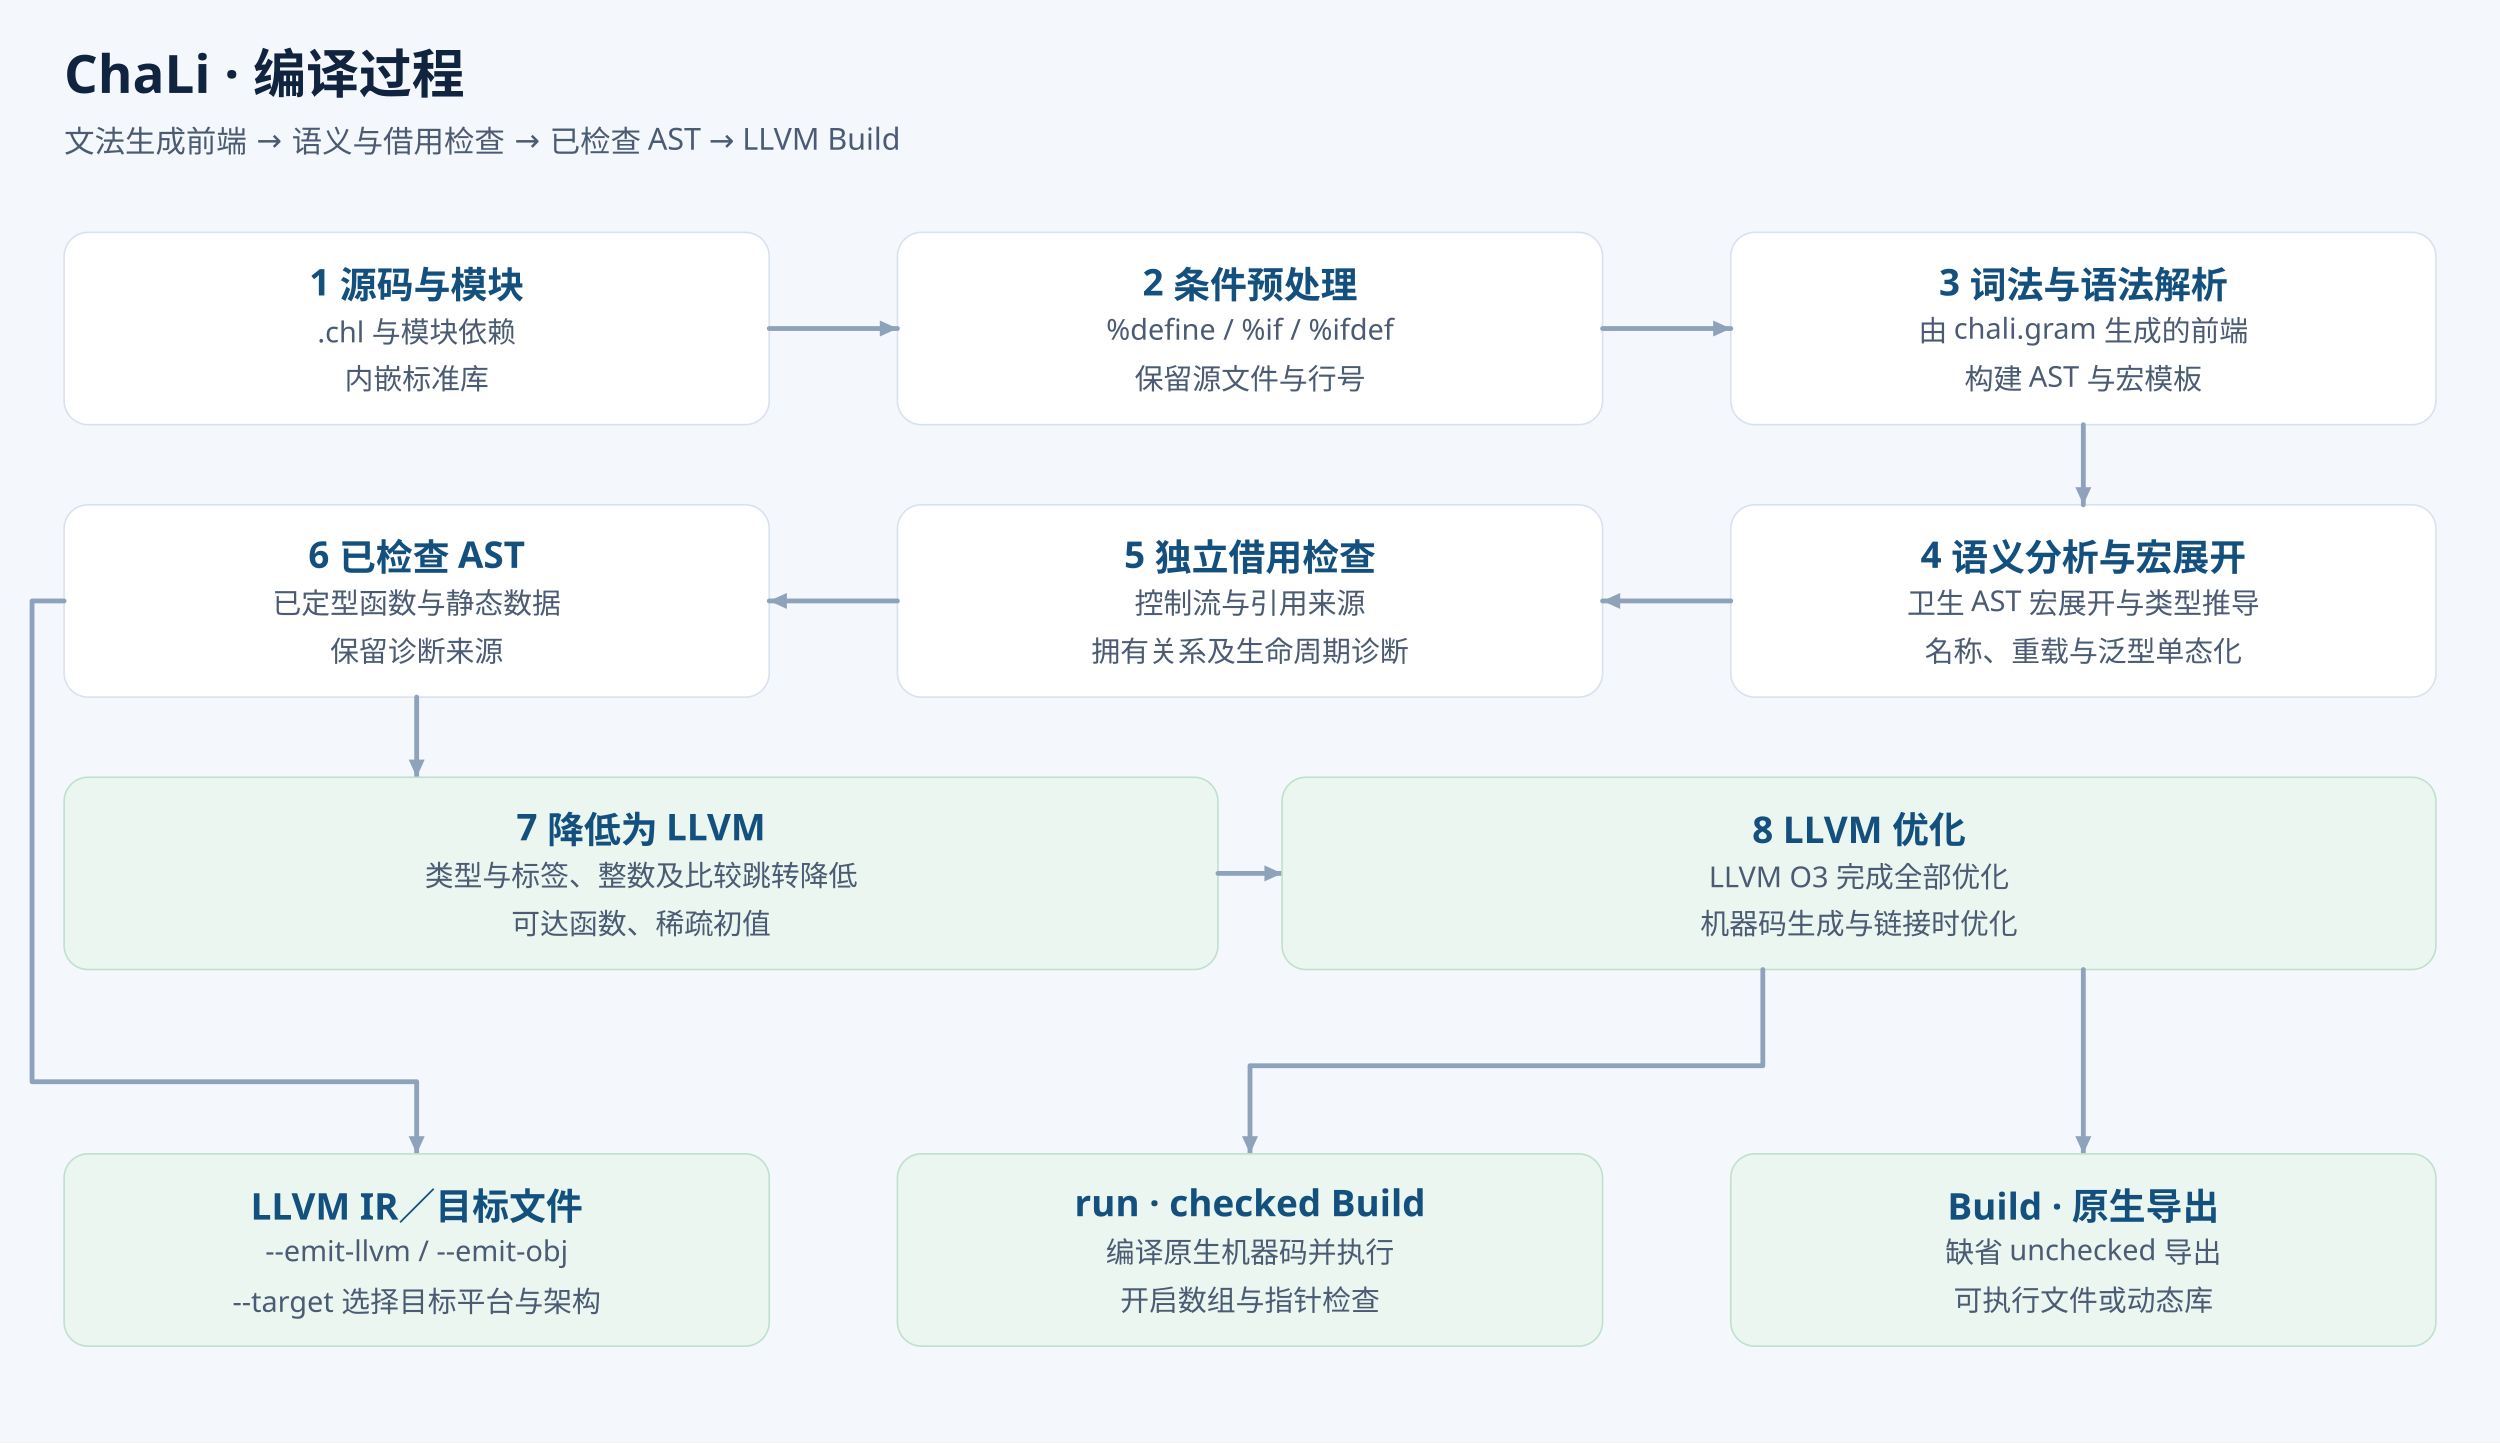
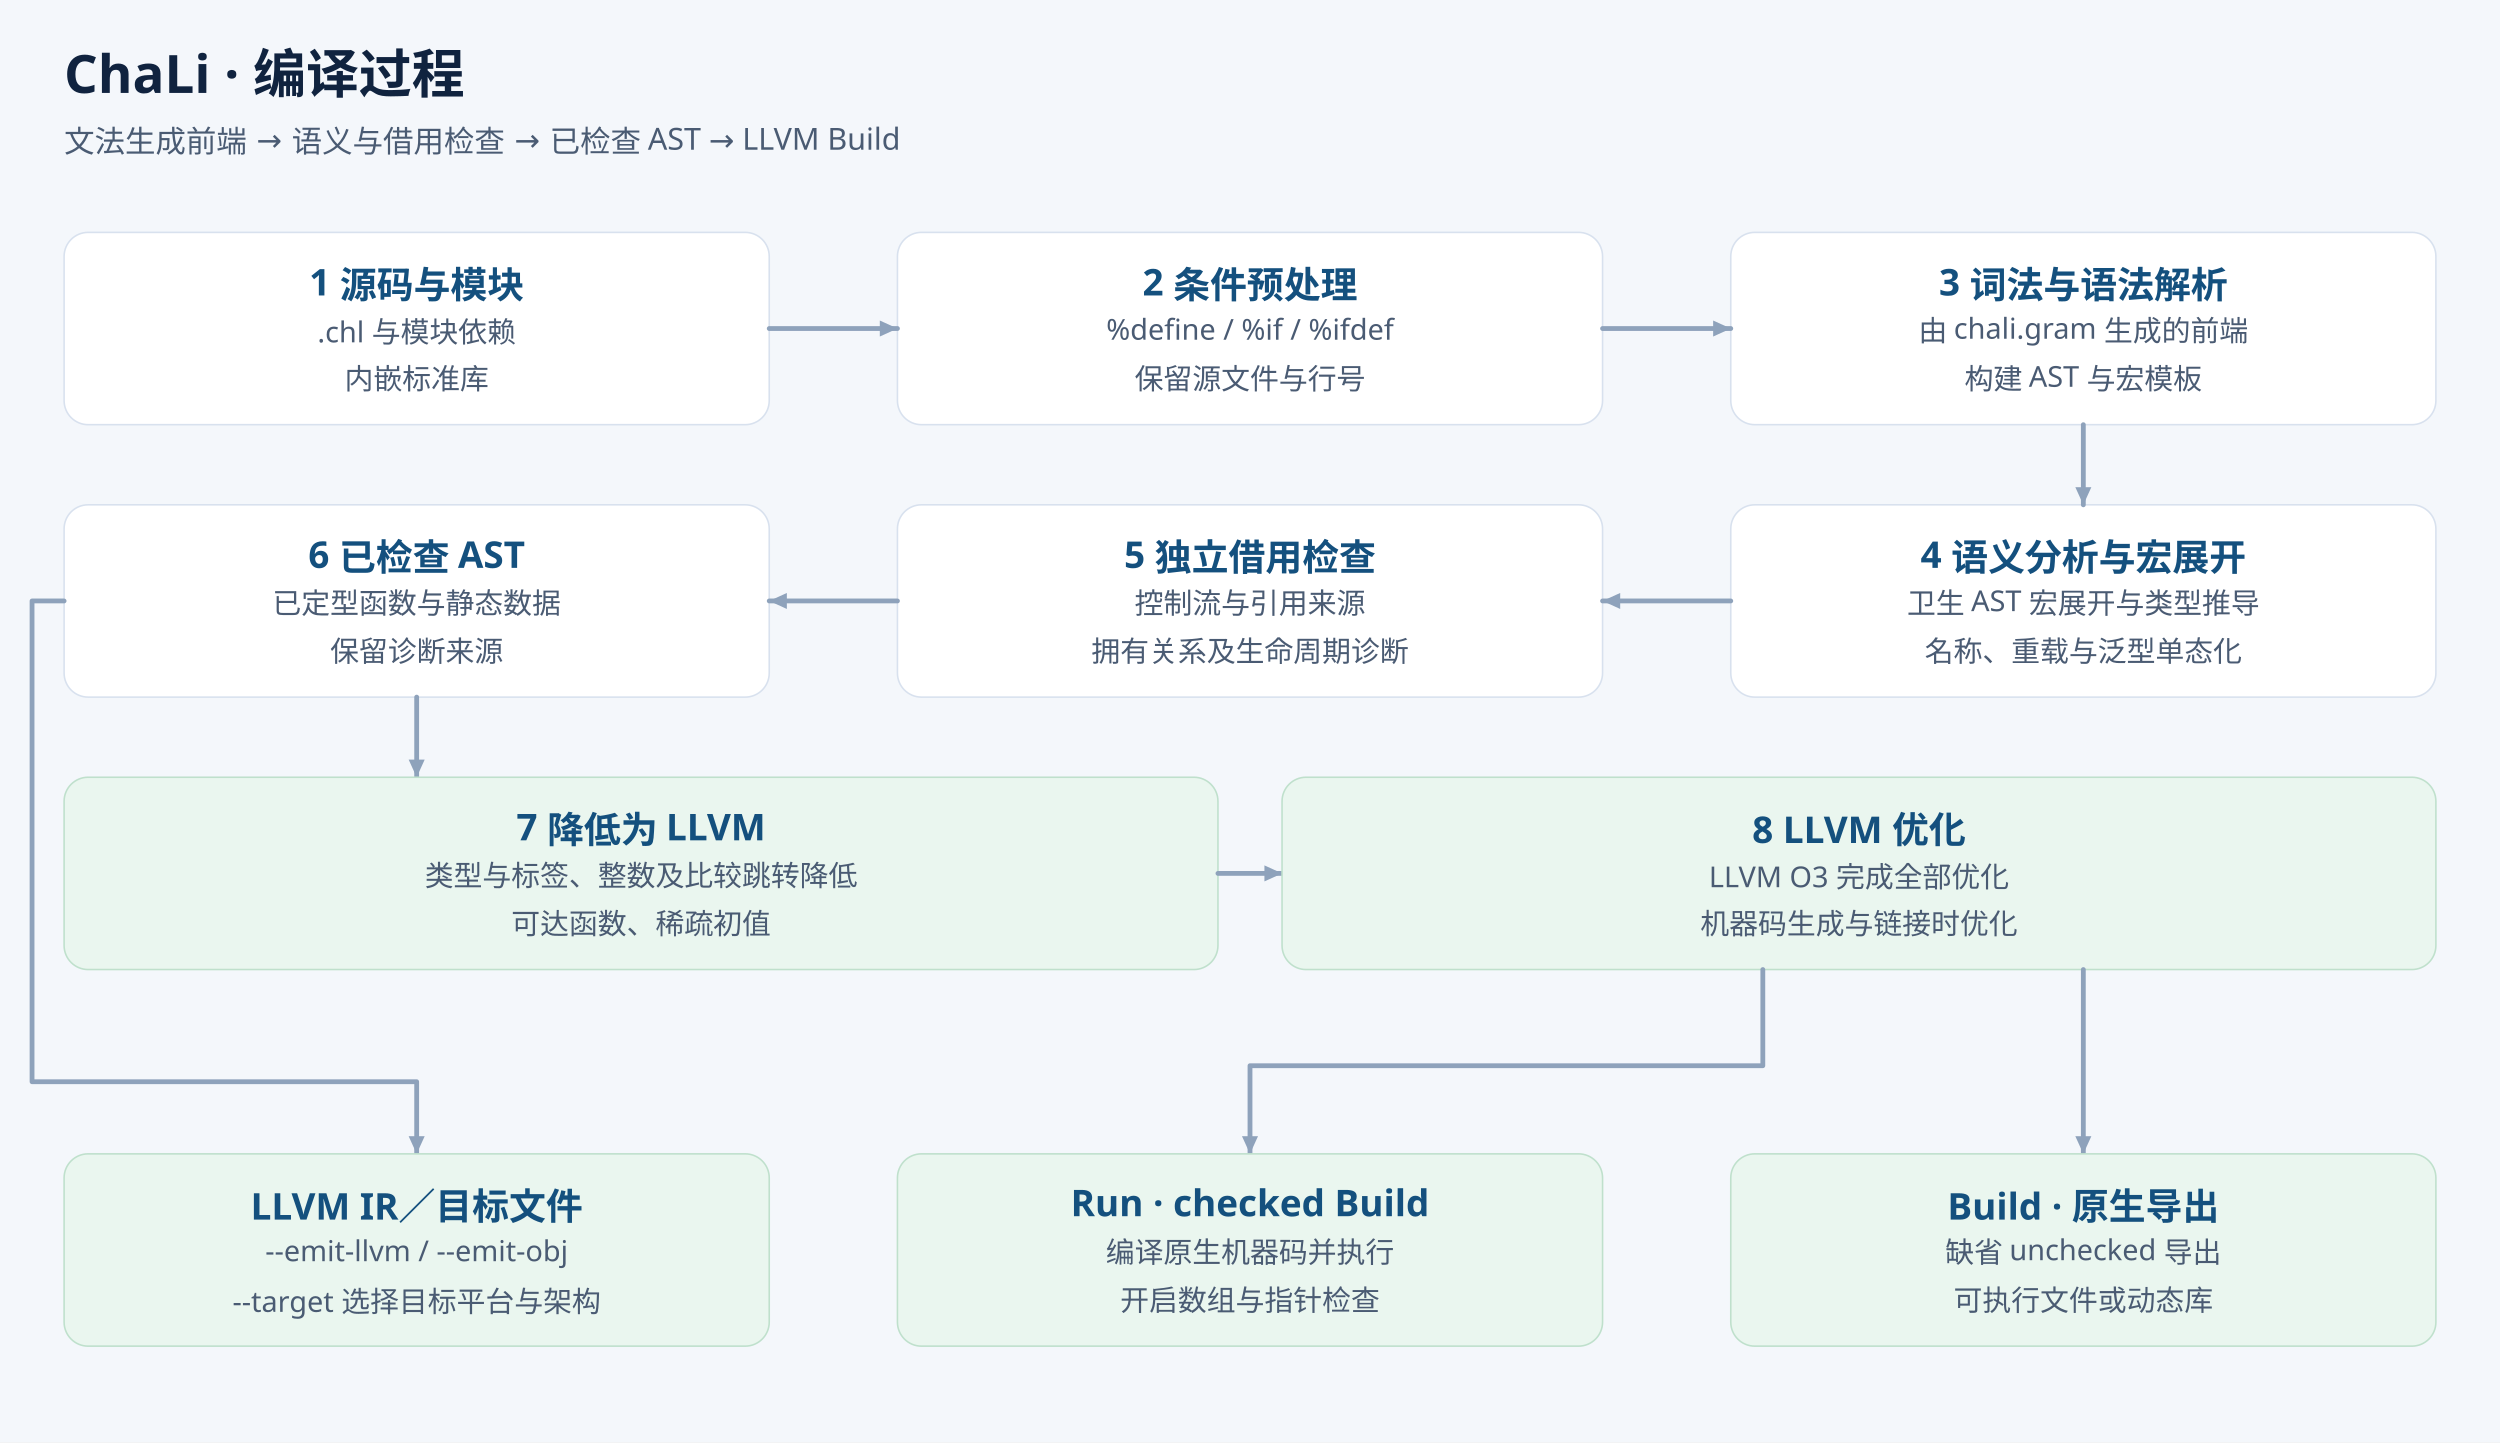
<svg xmlns="http://www.w3.org/2000/svg" width="1560" height="900" viewBox="0 0 1560 900">
  <rect width="1560" height="900" fill="#f4f7fb" />
  <text x="40" y="58" font-family="Microsoft YaHei, Segoe UI, Noto Sans SC, sans-serif" font-size="33" font-weight="700" fill="#10233f">ChaLi · 编译过程</text>
  <text x="40" y="95" font-family="Microsoft YaHei, Segoe UI, Noto Sans SC, sans-serif" font-size="19" fill="#4a5b73">文法生成前端 → 语义与借用检查 → 已检查 AST → LLVM Build</text>
  <rect x="40" y="145" width="440" height="120" rx="15" fill="#ffffff" stroke="#d8e1ee" stroke-width="1" />
  <text x="260" y="175" font-family="Microsoft YaHei, Segoe UI, Noto Sans SC, sans-serif" font-size="23" font-weight="700" fill="#14507e" text-anchor="middle" dominant-baseline="central">1  源码与模块</text>
  <text x="260" y="205" font-family="Microsoft YaHei, Segoe UI, Noto Sans SC, sans-serif" font-size="18" fill="#4a5b73" text-anchor="middle" dominant-baseline="central">.chl 与模块依赖</text>
  <text x="260" y="235" font-family="Microsoft YaHei, Segoe UI, Noto Sans SC, sans-serif" font-size="18" fill="#4a5b73" text-anchor="middle" dominant-baseline="central">内嵌标准库</text>
  <rect x="560" y="145" width="440" height="120" rx="15" fill="#ffffff" stroke="#d8e1ee" stroke-width="1" />
  <text x="780" y="175" font-family="Microsoft YaHei, Segoe UI, Noto Sans SC, sans-serif" font-size="23" font-weight="700" fill="#14507e" text-anchor="middle" dominant-baseline="central">2  条件预处理</text>
  <text x="780" y="205" font-family="Microsoft YaHei, Segoe UI, Noto Sans SC, sans-serif" font-size="18" fill="#4a5b73" text-anchor="middle" dominant-baseline="central">%define / %if / %ifdef</text>
  <text x="780" y="235" font-family="Microsoft YaHei, Segoe UI, Noto Sans SC, sans-serif" font-size="18" fill="#4a5b73" text-anchor="middle" dominant-baseline="central">保留源文件与行号</text>
  <rect x="1080" y="145" width="440" height="120" rx="15" fill="#ffffff" stroke="#d8e1ee" stroke-width="1" />
  <text x="1300" y="175" font-family="Microsoft YaHei, Segoe UI, Noto Sans SC, sans-serif" font-size="23" font-weight="700" fill="#14507e" text-anchor="middle" dominant-baseline="central">3  词法与语法解析</text>
  <text x="1300" y="205" font-family="Microsoft YaHei, Segoe UI, Noto Sans SC, sans-serif" font-size="18" fill="#4a5b73" text-anchor="middle" dominant-baseline="central">由 chali.gram 生成的前端</text>
  <text x="1300" y="235" font-family="Microsoft YaHei, Segoe UI, Noto Sans SC, sans-serif" font-size="18" fill="#4a5b73" text-anchor="middle" dominant-baseline="central">构建 AST 与宏模板</text>
  <rect x="1080" y="315" width="440" height="120" rx="15" fill="#ffffff" stroke="#d8e1ee" stroke-width="1" />
  <text x="1300" y="345" font-family="Microsoft YaHei, Segoe UI, Noto Sans SC, sans-serif" font-size="23" font-weight="700" fill="#14507e" text-anchor="middle" dominant-baseline="central">4  语义分析与宏展开</text>
  <text x="1300" y="375" font-family="Microsoft YaHei, Segoe UI, Noto Sans SC, sans-serif" font-size="18" fill="#4a5b73" text-anchor="middle" dominant-baseline="central">卫生 AST 宏展开与类型推导</text>
  <text x="1300" y="405" font-family="Microsoft YaHei, Segoe UI, Noto Sans SC, sans-serif" font-size="18" fill="#4a5b73" text-anchor="middle" dominant-baseline="central">名称、重载与泛型单态化</text>
  <rect x="560" y="315" width="440" height="120" rx="15" fill="#ffffff" stroke="#d8e1ee" stroke-width="1" />
  <text x="780" y="345" font-family="Microsoft YaHei, Segoe UI, Noto Sans SC, sans-serif" font-size="23" font-weight="700" fill="#14507e" text-anchor="middle" dominant-baseline="central">5  独立借用检查</text>
  <text x="780" y="375" font-family="Microsoft YaHei, Segoe UI, Noto Sans SC, sans-serif" font-size="18" fill="#4a5b73" text-anchor="middle" dominant-baseline="central">控制流与引用来源</text>
  <text x="780" y="405" font-family="Microsoft YaHei, Segoe UI, Noto Sans SC, sans-serif" font-size="18" fill="#4a5b73" text-anchor="middle" dominant-baseline="central">拥有关系及生命周期诊断</text>
  <rect x="40" y="315" width="440" height="120" rx="15" fill="#ffffff" stroke="#d8e1ee" stroke-width="1" />
  <text x="260" y="345" font-family="Microsoft YaHei, Segoe UI, Noto Sans SC, sans-serif" font-size="23" font-weight="700" fill="#14507e" text-anchor="middle" dominant-baseline="central">6  已检查 AST</text>
  <text x="260" y="375" font-family="Microsoft YaHei, Segoe UI, Noto Sans SC, sans-serif" font-size="18" fill="#4a5b73" text-anchor="middle" dominant-baseline="central">已定型函数与静态数据</text>
  <text x="260" y="405" font-family="Microsoft YaHei, Segoe UI, Noto Sans SC, sans-serif" font-size="18" fill="#4a5b73" text-anchor="middle" dominant-baseline="central">保留诊断来源</text>
  <polyline points="480,205 560,205" fill="none" stroke="#8ea2bb" stroke-width="3" stroke-linecap="round" stroke-linejoin="round" />
  <polygon points="560,205 549,210 549,200" fill="#8ea2bb" />
  <polyline points="1000,205 1080,205" fill="none" stroke="#8ea2bb" stroke-width="3" stroke-linecap="round" stroke-linejoin="round" />
  <polygon points="1080,205 1069,210 1069,200" fill="#8ea2bb" />
  <polyline points="1300,265 1300,315" fill="none" stroke="#8ea2bb" stroke-width="3" stroke-linecap="round" stroke-linejoin="round" />
  <polygon points="1300,315 1295,304 1305,304" fill="#8ea2bb" />
  <polyline points="1080,375 1000,375" fill="none" stroke="#8ea2bb" stroke-width="3" stroke-linecap="round" stroke-linejoin="round" />
  <polygon points="1000,375 1011,370 1011,380" fill="#8ea2bb" />
  <polyline points="560,375 480,375" fill="none" stroke="#8ea2bb" stroke-width="3" stroke-linecap="round" stroke-linejoin="round" />
  <polygon points="480,375 491,370 491,380" fill="#8ea2bb" />
  <polyline points="260,435 260,485" fill="none" stroke="#8ea2bb" stroke-width="3" stroke-linecap="round" stroke-linejoin="round" />
  <polygon points="260,485 255,474 265,474" fill="#8ea2bb" />
  <rect x="40" y="485" width="720" height="120" rx="15" fill="#eaf6ef" stroke="#bfe0cc" stroke-width="1" />
  <text x="400" y="515" font-family="Microsoft YaHei, Segoe UI, Noto Sans SC, sans-serif" font-size="23" font-weight="700" fill="#14507e" text-anchor="middle" dominant-baseline="central">7  降低为 LLVM</text>
  <text x="400" y="545" font-family="Microsoft YaHei, Segoe UI, Noto Sans SC, sans-serif" font-size="18" fill="#4a5b73" text-anchor="middle" dominant-baseline="central">类型与标签、整数及比较跳转降低</text>
  <text x="400" y="575" font-family="Microsoft YaHei, Segoe UI, Noto Sans SC, sans-serif" font-size="18" fill="#4a5b73" text-anchor="middle" dominant-baseline="central">可达函数、稀疏初值</text>
  <polyline points="760,545 800,545" fill="none" stroke="#8ea2bb" stroke-width="3" stroke-linecap="round" stroke-linejoin="round" />
  <polygon points="800,545 789,550 789,540" fill="#8ea2bb" />
  <rect x="800" y="485" width="720" height="120" rx="15" fill="#eaf6ef" stroke="#bfe0cc" stroke-width="1" />
  <text x="1160" y="515" font-family="Microsoft YaHei, Segoe UI, Noto Sans SC, sans-serif" font-size="23" font-weight="700" fill="#14507e" text-anchor="middle" dominant-baseline="central">8  LLVM 优化</text>
  <text x="1160" y="545" font-family="Microsoft YaHei, Segoe UI, Noto Sans SC, sans-serif" font-size="18" fill="#4a5b73" text-anchor="middle" dominant-baseline="central">LLVM O3 完成全部优化</text>
  <text x="1160" y="575" font-family="Microsoft YaHei, Segoe UI, Noto Sans SC, sans-serif" font-size="18" fill="#4a5b73" text-anchor="middle" dominant-baseline="central">机器码生成与链接时优化</text>
  <polyline points="40,375 20,375 20,675 260,675 260,720" fill="none" stroke="#8ea2bb" stroke-width="3" stroke-linecap="round" stroke-linejoin="round" />
  <polygon points="260,720 255,709 265,709" fill="#8ea2bb" />
  <polyline points="1100,605 1100,665 780,665 780,720" fill="none" stroke="#8ea2bb" stroke-width="3" stroke-linecap="round" stroke-linejoin="round" />
  <polygon points="780,720 775,709 785,709" fill="#8ea2bb" />
  <polyline points="1300,605 1300,720" fill="none" stroke="#8ea2bb" stroke-width="3" stroke-linecap="round" stroke-linejoin="round" />
  <polygon points="1300,720 1295,709 1305,709" fill="#8ea2bb" />
  <rect x="40" y="720" width="440" height="120" rx="15" fill="#eaf6ef" stroke="#bfe0cc" stroke-width="1" />
  <text x="260" y="750" font-family="Microsoft YaHei, Segoe UI, Noto Sans SC, sans-serif" font-size="23" font-weight="700" fill="#14507e" text-anchor="middle" dominant-baseline="central">LLVM IR／目标文件</text>
  <text x="260" y="780" font-family="Microsoft YaHei, Segoe UI, Noto Sans SC, sans-serif" font-size="18" fill="#4a5b73" text-anchor="middle" dominant-baseline="central">--emit-llvm / --emit-obj</text>
  <text x="260" y="810" font-family="Microsoft YaHei, Segoe UI, Noto Sans SC, sans-serif" font-size="18" fill="#4a5b73" text-anchor="middle" dominant-baseline="central">--target 选择目标平台与架构</text>
  <rect x="560" y="720" width="440" height="120" rx="15" fill="#eaf6ef" stroke="#bfe0cc" stroke-width="1" />
-   <text x="780" y="750" font-family="Microsoft YaHei, Segoe UI, Noto Sans SC, sans-serif" font-size="23" font-weight="700" fill="#14507e" text-anchor="middle" dominant-baseline="central">run · checked Build</text>
+   <text x="780" y="750" font-family="Microsoft YaHei, Segoe UI, Noto Sans SC, sans-serif" font-size="23" font-weight="700" fill="#14507e" text-anchor="middle" dominant-baseline="central">Run · checked Build</text>
  <text x="780" y="780" font-family="Microsoft YaHei, Segoe UI, Noto Sans SC, sans-serif" font-size="18" fill="#4a5b73" text-anchor="middle" dominant-baseline="central">编译原生机器码并执行</text>
  <text x="780" y="810" font-family="Microsoft YaHei, Segoe UI, Noto Sans SC, sans-serif" font-size="18" fill="#4a5b73" text-anchor="middle" dominant-baseline="central">开启数组与指针检查</text>
  <rect x="1080" y="720" width="440" height="120" rx="15" fill="#eaf6ef" stroke="#bfe0cc" stroke-width="1" />
  <text x="1300" y="750" font-family="Microsoft YaHei, Segoe UI, Noto Sans SC, sans-serif" font-size="23" font-weight="700" fill="#14507e" text-anchor="middle" dominant-baseline="central">Build · 原生导出</text>
  <text x="1300" y="780" font-family="Microsoft YaHei, Segoe UI, Noto Sans SC, sans-serif" font-size="18" fill="#4a5b73" text-anchor="middle" dominant-baseline="central">缺省 unchecked 导出</text>
  <text x="1300" y="810" font-family="Microsoft YaHei, Segoe UI, Noto Sans SC, sans-serif" font-size="18" fill="#4a5b73" text-anchor="middle" dominant-baseline="central">可执行文件或动态库</text>
</svg>
